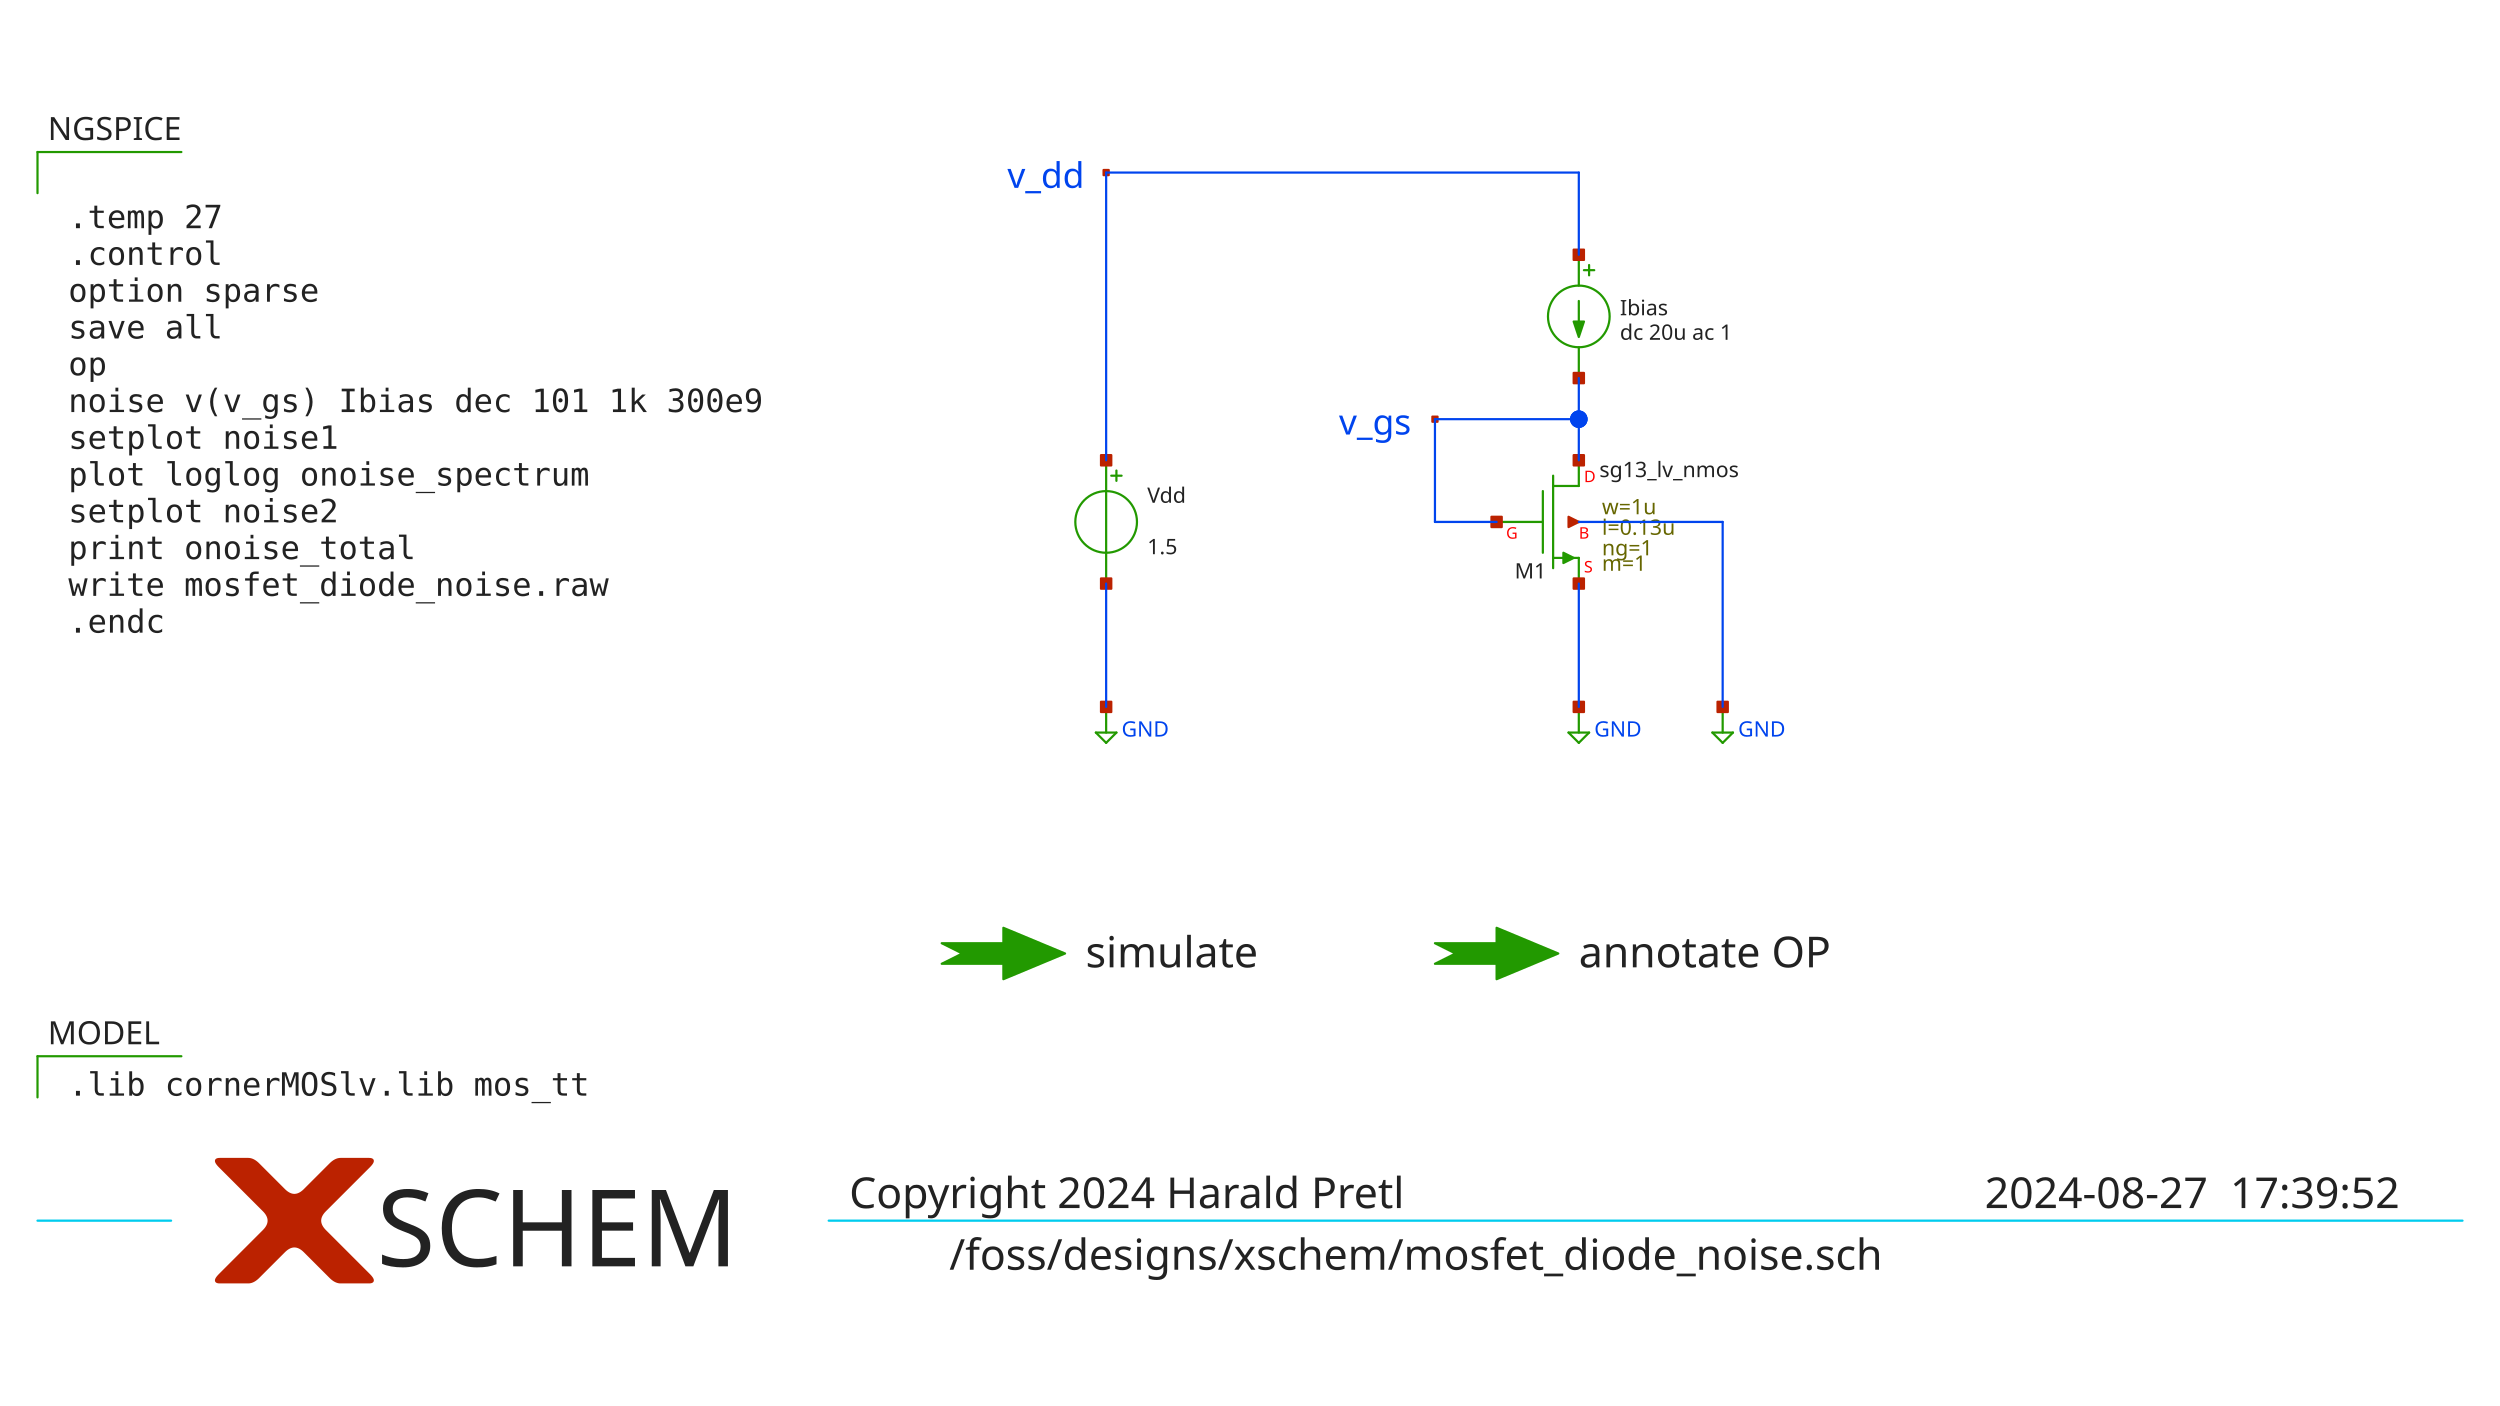
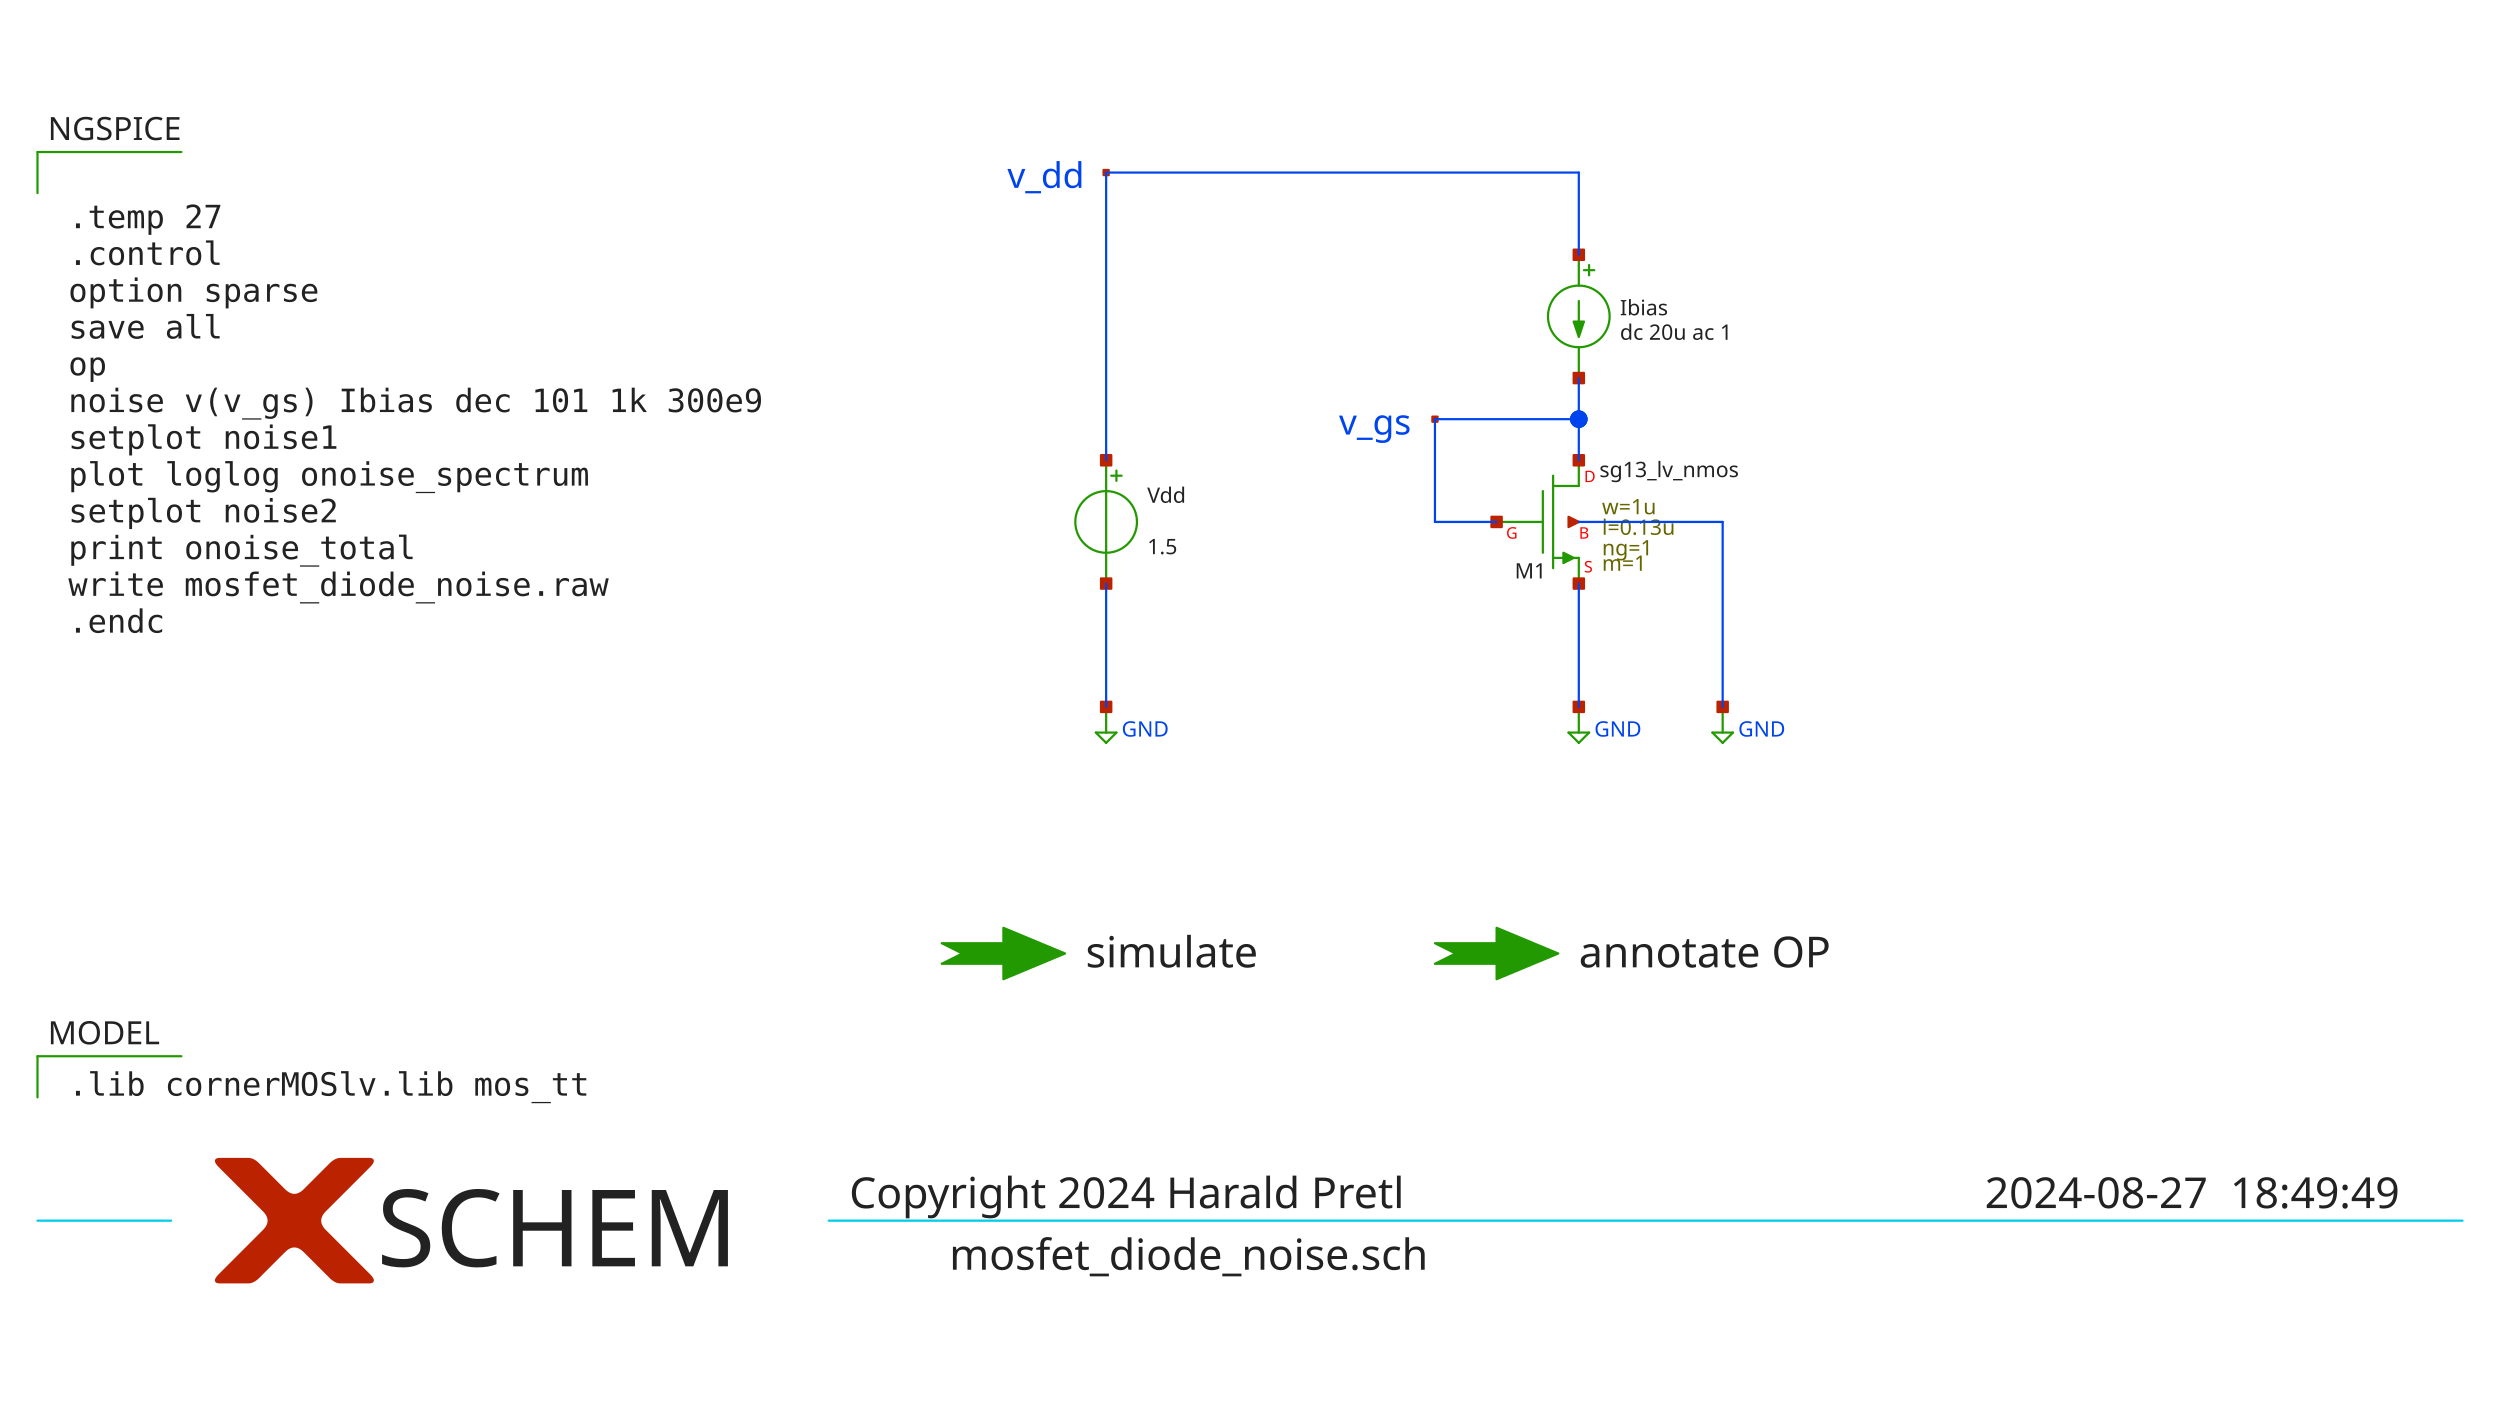
<svg xmlns="http://www.w3.org/2000/svg" width="900" height="506" version="1.1">
  <style type="text/css">
.l0{
  fill: #ffffff;
  stroke: #ffffff;
  stroke-linecap:round;
  stroke-linejoin:round;
  stroke-width: 0.799;
}
.l1{
  fill: #0044ee;
  stroke: #0044ee;
  stroke-linecap:round;
  stroke-linejoin:round;
  stroke-width: 0.799;
}
.l2{
  fill: #aaaaaa; fill-opacity: 0.2;
  stroke: #aaaaaa;
  stroke-linecap:round;
  stroke-linejoin:round;
  stroke-width: 0.799;
}
.l3{
  fill: #222222; fill-opacity: 0.5;
  stroke: #222222;
  stroke-linecap:round;
  stroke-linejoin:round;
  stroke-width: 0.799;
}
.l4{
  fill: #229900;
  stroke: #229900;
  stroke-linecap:round;
  stroke-linejoin:round;
  stroke-width: 0.799;
}
.l5{
  fill: #bb2200;
  stroke: #bb2200;
  stroke-linecap:round;
  stroke-linejoin:round;
  stroke-width: 0.799;
}
.l6{
  fill: #00ccee; fill-opacity: 0.5;
  stroke: #00ccee;
  stroke-linecap:round;
  stroke-linejoin:round;
  stroke-width: 0.799;
}
.l7{
  fill: #ff0000; fill-opacity: 0.5;
  stroke: #ff0000;
  stroke-linecap:round;
  stroke-linejoin:round;
  stroke-width: 0.799;
}
.l8{
  fill: #888800; fill-opacity: 0.5;
  stroke: #888800;
  stroke-linecap:round;
  stroke-linejoin:round;
  stroke-width: 0.799;
}
.l9{
  fill: #00aaaa; fill-opacity: 0.5;
  stroke: #00aaaa;
  stroke-linecap:round;
  stroke-linejoin:round;
  stroke-width: 0.799;
}
.l10{
  fill: #880088;
  stroke: #880088;
  stroke-linecap:round;
  stroke-linejoin:round;
  stroke-width: 0.799;
}
.l11{
  fill: #00ff00; fill-opacity: 0.5;
  stroke: #00ff00;
  stroke-linecap:round;
  stroke-linejoin:round;
  stroke-width: 0.799;
}
.l12{
  fill: #0000cc; fill-opacity: 0.5;
  stroke: #0000cc;
  stroke-linecap:round;
  stroke-linejoin:round;
  stroke-width: 0.799;
}
.l13{
  fill: #666600; fill-opacity: 0.5;
  stroke: #666600;
  stroke-linecap:round;
  stroke-linejoin:round;
  stroke-width: 0.799;
}
.l14{
  fill: #557755; fill-opacity: 0.2;
  stroke: #557755;
  stroke-linecap:round;
  stroke-linejoin:round;
  stroke-width: 0.799;
}
.l15{
  fill: #aa2222; fill-opacity: 0.5;
  stroke: #aa2222;
  stroke-linecap:round;
  stroke-linejoin:round;
  stroke-width: 0.799;
}
.l16{
  fill: #7ccc40; fill-opacity: 0.5;
  stroke: #7ccc40;
  stroke-linecap:round;
  stroke-linejoin:round;
  stroke-width: 0.799;
}
.l17{
  fill: #00ffcc; fill-opacity: 0.2;
  stroke: #00ffcc;
  stroke-linecap:round;
  stroke-linejoin:round;
  stroke-width: 0.799;
}
.l18{
  fill: #ce0097; fill-opacity: 0.5;
  stroke: #ce0097;
  stroke-linecap:round;
  stroke-linejoin:round;
  stroke-width: 0.799;
}
.l19{
  fill: #d2d46b; fill-opacity: 0.2;
  stroke: #d2d46b;
  stroke-linecap:round;
  stroke-linejoin:round;
  stroke-width: 0.799;
}
.l20{
  fill: #ef6158; fill-opacity: 0.2;
  stroke: #ef6158;
  stroke-linecap:round;
  stroke-linejoin:round;
  stroke-width: 0.799;
}
.l21{
  fill: #fdb200; fill-opacity: 0.2;
  stroke: #fdb200;
  stroke-linecap:round;
  stroke-linejoin:round;
  stroke-width: 0.799;
}
text {font-family: Sans-Serif;}
</style>
  <rect class="l0" x="0" y="0" width="900" height="506" />
  <text fill="#0044ee" xml:space="preserve" font-size="7.694" transform="translate(573.922, 265.165)">GND</text>
  <text fill="#0044ee" xml:space="preserve" font-size="7.694" transform="translate(403.761, 265.165)">GND</text>
  <text fill="#0044ee" xml:space="preserve" font-size="7.694" transform="translate(625.71, 265.165)">GND</text>
  <text fill="#0044ee" xml:space="preserve" font-size="12.695" transform="translate(482.036, 156.42)">v_gs</text>
  <text fill="#0044ee" xml:space="preserve" font-size="12.695" transform="translate(362.663, 67.6401)">v_dd</text>
  <text fill="#222222" xml:space="preserve" font-size="11.541" transform="translate(17.1992, 375.934)">MODEL</text>
  <text fill="#222222" xml:space="preserve" font-size="11.541" style="font-family:Monospace;" transform="translate(24.5975, 394.43)">.lib cornerMOSlv.lib mos_tt</text>
  <text fill="#222222" xml:space="preserve" font-size="11.541" transform="translate(17.1992, 50.4084)">NGSPICE</text>
  <text fill="#222222" xml:space="preserve" font-size="11.541" style="font-family:Monospace;" transform="translate(24.5975, 82.1421)">.temp 27</text>
  <text fill="#222222" xml:space="preserve" font-size="11.541" style="font-family:Monospace;" transform="translate(24.5975, 95.38)">.control</text>
  <text fill="#222222" xml:space="preserve" font-size="11.541" style="font-family:Monospace;" transform="translate(24.5975, 108.618)">option sparse</text>
  <text fill="#222222" xml:space="preserve" font-size="11.541" style="font-family:Monospace;" transform="translate(24.5975, 121.856)">save all</text>
  <text fill="#222222" xml:space="preserve" font-size="11.541" style="font-family:Monospace;" transform="translate(24.5975, 135.094)">op</text>
  <text fill="#222222" xml:space="preserve" font-size="11.541" style="font-family:Monospace;" transform="translate(24.5975, 148.332)">noise v(v_gs) Ibias dec 101 1k 300e9</text>
  <text fill="#222222" xml:space="preserve" font-size="11.541" style="font-family:Monospace;" transform="translate(24.5975, 161.57)">setplot noise1</text>
  <text fill="#222222" xml:space="preserve" font-size="11.541" style="font-family:Monospace;" transform="translate(24.5975, 174.808)">plot loglog onoise_spectrum</text>
  <text fill="#222222" xml:space="preserve" font-size="11.541" style="font-family:Monospace;" transform="translate(24.5975, 188.046)">setplot noise2</text>
  <text fill="#222222" xml:space="preserve" font-size="11.541" style="font-family:Monospace;" transform="translate(24.5975, 201.283)">print onoise_total</text>
  <text fill="#222222" xml:space="preserve" font-size="11.541" style="font-family:Monospace;" transform="translate(24.5975, 214.521)">write mosfet_diode_noise.raw</text>
  <text fill="#222222" xml:space="preserve" font-size="11.541" style="font-family:Monospace;" transform="translate(24.5975, 227.759)">.endc</text>
  <text fill="#222222" xml:space="preserve" font-size="7.694" transform="translate(413.008, 181.009)">Vdd</text>
  <text fill="#222222" xml:space="preserve" font-size="7.694" transform="translate(413.008, 199.505)">1.5</text>
-   <text fill="#222222" xml:space="preserve" font-size="15.389" transform="translate(305.733, 457.109)">         /foss/designs/xschem/mosfet_diode_noise.sch</text>
+   <text fill="#222222" xml:space="preserve" font-size="15.389" transform="translate(305.733, 457.109)">         mosfet_diode_noise.sch</text>
  <text fill="#222222" xml:space="preserve" font-size="15.389" transform="translate(305.733, 434.914)">Copyright 2024 Harald Pretl</text>
-   <text fill="#222222" xml:space="preserve" font-size="15.389" transform="translate(714.5, 434.914)">2024-08-27  17:39:52</text>
+   <text fill="#222222" xml:space="preserve" font-size="15.389" transform="translate(714.5, 434.914)">2024-08-27  18:49:49</text>
  <text fill="#222222" xml:space="preserve" font-size="38.471" transform="translate(135.572, 455.873)">SCHEM</text>
  <text fill="#222222" xml:space="preserve" font-size="7.694" transform="translate(545.275, 208.251)">M1</text>
  <text fill="#ff0000" xml:space="preserve" font-size="5.771" transform="translate(570.222, 173.569)">D</text>
  <text fill="#ff0000" xml:space="preserve" font-size="5.771" transform="translate(570.222, 206.082)">S</text>
  <text fill="#ff0000" xml:space="preserve" font-size="5.771" transform="translate(568.373, 193.914)">B</text>
  <text fill="#ff0000" xml:space="preserve" font-size="5.771" transform="translate(542.178, 193.914)">G</text>
  <text fill="#222222" xml:space="preserve" font-size="7.694" transform="translate(575.771, 171.762)">sg13_lv_nmos</text>
  <text fill="#666600" xml:space="preserve" font-size="7.694" transform="translate(576.696, 205.477)">m=1</text>
  <text fill="#666600" xml:space="preserve" font-size="7.694" transform="translate(576.696, 199.928)">ng=1</text>
  <text fill="#666600" xml:space="preserve" font-size="7.694" transform="translate(576.696, 192.53)">l=0.13u</text>
  <text fill="#666600" xml:space="preserve" font-size="7.694" transform="translate(576.696, 185.131)">w=1u</text>
  <text fill="#222222" xml:space="preserve" font-size="15.389" transform="translate(390.814, 348.232)">simulate</text>
  <text fill="#222222" xml:space="preserve" font-size="15.389" transform="translate(568.373, 348.232)">annotate OP</text>
  <text fill="#222222" xml:space="preserve" font-size="7.694" transform="translate(583.169, 113.5)">Ibias</text>
  <text fill="#222222" xml:space="preserve" font-size="7.694" transform="translate(583.169, 122.325)">dc 20u ac 1</text>
  <path class="l4" d="M13.5 380.251L65.288 380.251" />
  <path class="l4" d="M13.5 380.251L13.5 395.047" />
  <path class="l4" d="M13.5 54.725L65.288 54.725" />
  <path class="l4" d="M13.5 54.725L13.5 69.522" />
  <path class="l4" d="M568.373 254.48L568.373 263.728" />
  <path class="l4" d="M564.674 263.728L572.072 263.728" />
  <path class="l4" d="M568.373 267.427L572.072 263.728" />
  <path class="l4" d="M564.674 263.728L568.373 267.427" />
  <path class="l4" d="M400.061 171.249L403.761 171.249" />
  <path class="l4" d="M401.911 169.399L401.911 173.098" />
  <path class="l4" d="M398.212 165.7L398.212 210.09" />
  <circle class="l4" cx="398.212" cy="187.895" r="11.098" style="fill:none;" />
  <path class="l4" d="M398.212 254.48L398.212 263.728" />
  <path class="l4" d="M394.513 263.728L401.911 263.728" />
  <path class="l4" d="M398.212 267.427L401.911 263.728" />
  <path class="l4" d="M394.513 263.728L398.212 267.427" />
  <path class="l4" d="M620.161 254.48L620.161 263.728" />
  <path class="l4" d="M616.462 263.728L623.86 263.728" />
  <path class="l4" d="M620.161 267.427L623.86 263.728" />
  <path class="l4" d="M616.462 263.728L620.161 267.427" />
  <path class="l4" d="M559.125 171.249L559.125 204.541" />
  <path class="l4" d="M568.373 200.842L568.373 210.09" />
  <path class="l4" d="M568.373 165.7L568.373 174.948" />
  <path class="l4" d="M555.426 176.797L555.426 198.992" />
  <path class="l4" d="M559.125 174.948L568.373 174.948" />
  <path class="l4" d="M559.125 200.842L568.373 200.842" />
  <path class="l4" d="M538.78 187.895L555.056 187.895" />
  <path class="l4" d="M562.824 198.992L566.523 200.842L562.824 202.692L562.824 198.992" />
  <path class="l4" d="M383.415 343.259L361.22 334.011L361.22 339.56L339.025 339.56L346.424 343.259L339.025 346.958L361.22 346.958L361.22 352.507L383.415 343.259" />
  <path class="l4" d="M560.975 343.259L538.78 334.011L538.78 339.56L516.585 339.56L523.983 343.259L516.585 346.958L538.78 346.958L538.78 352.507L560.975 343.259" />
  <path class="l4" d="M568.373 91.717L568.373 102.814" />
  <path class="l4" d="M568.373 125.009L568.373 136.107" />
  <path class="l4" d="M570.222 97.266L573.922 97.266" />
  <path class="l4" d="M572.072 95.416L572.072 99.115" />
  <path class="l4" d="M568.373 108.363L568.373 115.761L570.222 115.761L568.373 121.31L566.523 115.761L568.373 115.761L568.373 108.363" />
  <circle class="l4" cx="568.373" cy="113.912" r="11.098" style="fill:none;" />
  <path class="l5" d="M566.523 252.63L570.222 252.63L570.222 256.329L566.523 256.329L566.523 252.63z" />
  <path class="l5" d="M396.362 163.85L400.061 163.85L400.061 167.55L396.362 167.55L396.362 163.85z" />
  <path class="l5" d="M396.362 208.24L400.061 208.24L400.061 211.939L396.362 211.939L396.362 208.24z" />
  <path class="l5" d="M396.362 252.63L400.061 252.63L400.061 256.329L396.362 256.329L396.362 252.63z" />
  <path class="l5" d="M618.311 252.63L622.011 252.63L622.011 256.329L618.311 256.329L618.311 252.63z" />
  <path class="l5" d="M124.475 428.34L124.243 428.571L124.012 428.802L123.781 429.033L123.55 429.265L123.319 429.496L123.087 429.727L122.856 429.958L122.625 430.189L122.394 430.421L122.163 430.652L121.931 430.883L121.7 431.114L121.469 431.345L121.238 431.577L121.007 431.808L120.775 432.039L120.544 432.27L120.313 432.501L120.082 432.733L119.851 432.964L119.619 433.195L119.388 433.426L119.157 433.657L118.926 433.889L118.695 434.12L118.463 434.351L118.232 434.582L118.001 434.813L117.77 435.045L117.539 435.276L117.307 435.507L117.076 435.738L117.076 435.738L116.852 435.969L116.643 436.201L116.448 436.432L116.267 436.663L116.101 436.894L115.949 437.125L115.812 437.357L115.689 437.588L115.581 437.819L115.487 438.05L115.407 438.281L115.342 438.512L115.292 438.744L115.256 438.975L115.234 439.206L115.227 439.437L115.234 439.668L115.256 439.9L115.292 440.131L115.342 440.362L115.407 440.593L115.487 440.824L115.581 441.056L115.689 441.287L115.812 441.518L115.949 441.749L116.101 441.98L116.267 442.212L116.448 442.443L116.643 442.674L116.852 442.905L117.076 443.136L117.076 443.136L117.308 443.369L117.542 443.602L117.778 443.838L118.016 444.076L118.255 444.315L118.496 444.556L118.739 444.799L118.984 445.044L119.23 445.29L119.479 445.539L119.729 445.789L119.981 446.041L120.234 446.295L120.49 446.55L120.747 446.808L121.007 447.067L121.268 447.328L121.53 447.591L121.795 447.855L122.061 448.122L122.33 448.39L122.6 448.66L122.872 448.932L123.145 449.205L123.421 449.481L123.698 449.758L123.977 450.037L124.258 450.318L124.541 450.601L124.825 450.885L125.111 451.171L125.399 451.46L125.399 451.46L125.687 451.747L125.97 452.03L126.25 452.31L126.526 452.587L126.799 452.859L127.068 453.128L127.334 453.394L127.596 453.656L127.854 453.914L128.109 454.169L128.36 454.42L128.607 454.667L128.851 454.911L129.091 455.151L129.328 455.388L129.561 455.621L129.79 455.85L130.016 456.076L130.238 456.298L130.457 456.517L130.672 456.732L130.883 456.943L131.091 457.151L131.295 457.355L131.495 457.556L131.692 457.752L131.886 457.946L132.075 458.135L132.261 458.321L132.444 458.504L132.622 458.683L132.798 458.858L132.798 458.858L132.966 459.029L133.123 459.194L133.269 459.354L133.405 459.508L133.529 459.657L133.643 459.801L133.746 459.939L133.838 460.072L133.919 460.199L133.99 460.321L134.049 460.437L134.098 460.548L134.136 460.654L134.163 460.754L134.179 460.849L134.185 460.939L134.179 461.023L134.163 461.101L134.136 461.174L134.098 461.242L134.049 461.304L133.99 461.361L133.919 461.413L133.838 461.459L133.746 461.499L133.643 461.535L133.529 461.564L133.405 461.589L133.269 461.608L133.123 461.621L132.966 461.629L132.798 461.632L132.798 461.632L132.624 461.632L132.451 461.632L132.277 461.632L132.104 461.632L131.931 461.632L131.757 461.632L131.584 461.632L131.41 461.632L131.237 461.632L131.064 461.632L130.89 461.632L130.717 461.632L130.543 461.632L130.37 461.632L130.197 461.632L130.023 461.632L129.85 461.632L129.677 461.632L129.503 461.632L129.33 461.632L129.156 461.632L128.983 461.632L128.81 461.632L128.636 461.632L128.463 461.632L128.289 461.632L128.116 461.632L127.943 461.632L127.769 461.632L127.596 461.632L127.422 461.632L127.249 461.632L127.249 461.632L127.076 461.632L126.906 461.632L126.737 461.632L126.57 461.632L126.405 461.632L126.241 461.632L126.079 461.632L125.92 461.632L125.762 461.632L125.605 461.632L125.451 461.632L125.298 461.632L125.147 461.632L124.998 461.632L124.851 461.632L124.706 461.632L124.562 461.632L124.42 461.632L124.28 461.632L124.142 461.632L124.006 461.632L123.871 461.632L123.739 461.632L123.608 461.632L123.478 461.632L123.351 461.632L123.226 461.632L123.102 461.632L122.98 461.632L122.86 461.632L122.742 461.632L122.625 461.632L122.625 461.632L122.509 461.63L122.394 461.625L122.278 461.616L122.163 461.603L122.047 461.587L121.931 461.567L121.816 461.544L121.7 461.517L121.585 461.486L121.469 461.452L121.353 461.414L121.238 461.372L121.122 461.327L121.007 461.278L120.891 461.226L120.775 461.17L120.66 461.11L120.544 461.047L120.429 460.98L120.313 460.91L120.197 460.836L120.082 460.758L119.966 460.677L119.851 460.592L119.735 460.503L119.619 460.411L119.504 460.315L119.388 460.216L119.273 460.113L119.157 460.007L119.041 459.896L118.926 459.783L118.926 459.783L118.81 459.667L118.695 459.551L118.579 459.436L118.463 459.32L118.348 459.205L118.232 459.089L118.117 458.973L118.001 458.858L117.885 458.742L117.77 458.627L117.654 458.511L117.539 458.395L117.423 458.28L117.307 458.164L117.192 458.049L117.076 457.933L116.961 457.817L116.845 457.702L116.729 457.586L116.614 457.471L116.498 457.355L116.383 457.239L116.267 457.124L116.151 457.008L116.036 456.893L115.92 456.777L115.805 456.661L115.689 456.546L115.573 456.43L115.458 456.315L115.342 456.199L115.227 456.083L115.227 456.083L115.109 455.966L114.988 455.845L114.864 455.72L114.735 455.592L114.604 455.46L114.468 455.325L114.329 455.186L114.186 455.043L114.04 454.897L113.89 454.747L113.737 454.593L113.579 454.436L113.419 454.275L113.254 454.111L113.086 453.943L112.915 453.772L112.74 453.596L112.561 453.417L112.378 453.235L112.192 453.049L112.003 452.859L111.809 452.666L111.612 452.469L111.412 452.269L111.208 452.065L111 451.857L110.789 451.646L110.574 451.431L110.355 451.212L110.133 450.99L109.907 450.764L109.678 450.535L109.678 450.535L109.447 450.311L109.216 450.101L108.984 449.906L108.753 449.726L108.522 449.559L108.291 449.408L108.06 449.27L107.828 449.148L107.597 449.039L107.366 448.945L107.135 448.866L106.904 448.801L106.672 448.75L106.441 448.714L106.21 448.692L105.979 448.685L105.748 448.692L105.516 448.714L105.285 448.75L105.054 448.801L104.823 448.866L104.592 448.945L104.36 449.039L104.129 449.148L103.898 449.27L103.667 449.408L103.436 449.559L103.204 449.726L102.973 449.906L102.742 450.101L102.511 450.311L102.28 450.535L102.28 450.535L102.05 450.764L101.824 450.99L101.602 451.212L101.384 451.431L101.169 451.646L100.958 451.857L100.75 452.065L100.546 452.269L100.345 452.469L100.148 452.666L99.955 452.859L99.765 453.049L99.579 453.235L99.397 453.417L99.218 453.596L99.043 453.772L98.871 453.943L98.703 454.111L98.539 454.275L98.378 454.436L98.221 454.593L98.067 454.747L97.918 454.897L97.771 455.043L97.629 455.186L97.49 455.325L97.354 455.46L97.222 455.592L97.094 455.72L96.969 455.845L96.848 455.966L96.731 456.083L96.731 456.083L96.615 456.199L96.5 456.315L96.384 456.43L96.269 456.546L96.153 456.661L96.037 456.777L95.922 456.893L95.806 457.008L95.691 457.124L95.575 457.239L95.459 457.355L95.344 457.471L95.228 457.586L95.113 457.702L94.997 457.817L94.881 457.933L94.766 458.049L94.65 458.164L94.535 458.28L94.419 458.395L94.303 458.511L94.188 458.627L94.072 458.742L93.957 458.858L93.841 458.973L93.725 459.089L93.61 459.205L93.494 459.32L93.379 459.436L93.263 459.551L93.147 459.667L93.032 459.783L93.032 459.783L92.916 459.896L92.801 460.007L92.685 460.113L92.569 460.216L92.454 460.315L92.338 460.411L92.223 460.503L92.107 460.592L91.991 460.677L91.876 460.758L91.76 460.836L91.645 460.91L91.529 460.98L91.413 461.047L91.298 461.11L91.182 461.17L91.067 461.226L90.951 461.278L90.835 461.327L90.72 461.372L90.604 461.414L90.489 461.452L90.373 461.486L90.257 461.517L90.142 461.544L90.026 461.567L89.911 461.587L89.795 461.603L89.679 461.616L89.564 461.625L89.448 461.63L89.333 461.632L89.333 461.632L89.216 461.632L89.098 461.632L88.978 461.632L88.856 461.632L88.732 461.632L88.606 461.632L88.479 461.632L88.35 461.632L88.219 461.632L88.086 461.632L87.952 461.632L87.815 461.632L87.677 461.632L87.537 461.632L87.395 461.632L87.252 461.632L87.106 461.632L86.959 461.632L86.81 461.632L86.659 461.632L86.507 461.632L86.352 461.632L86.196 461.632L86.038 461.632L85.878 461.632L85.717 461.632L85.553 461.632L85.388 461.632L85.221 461.632L85.052 461.632L84.881 461.632L84.709 461.632L84.709 461.632L84.535 461.632L84.362 461.632L84.189 461.632L84.015 461.632L83.842 461.632L83.668 461.632L83.495 461.632L83.322 461.632L83.148 461.632L82.975 461.632L82.801 461.632L82.628 461.632L82.454 461.632L82.281 461.632L82.108 461.632L81.934 461.632L81.761 461.632L81.588 461.632L81.414 461.632L81.241 461.632L81.067 461.632L80.894 461.632L80.721 461.632L80.547 461.632L80.374 461.632L80.2 461.632L80.027 461.632L79.853 461.632L79.68 461.632L79.507 461.632L79.333 461.632L79.16 461.632L79.16 461.632L78.992 461.629L78.835 461.621L78.689 461.608L78.553 461.589L78.428 461.564L78.315 461.535L78.212 461.499L78.12 461.459L78.038 461.413L77.968 461.361L77.908 461.304L77.859 461.242L77.822 461.174L77.794 461.101L77.778 461.023L77.773 460.939L77.778 460.849L77.794 460.754L77.822 460.654L77.859 460.548L77.908 460.437L77.968 460.321L78.038 460.199L78.12 460.072L78.212 459.939L78.315 459.801L78.428 459.657L78.553 459.508L78.689 459.354L78.835 459.194L78.992 459.029L79.16 458.858L79.16 458.858L79.335 458.683L79.514 458.504L79.696 458.321L79.882 458.135L80.072 457.946L80.265 457.752L80.462 457.556L80.663 457.355L80.867 457.151L81.075 456.943L81.286 456.732L81.501 456.517L81.719 456.298L81.942 456.076L82.167 455.85L82.397 455.621L82.63 455.388L82.866 455.151L83.107 454.911L83.35 454.667L83.598 454.42L83.849 454.169L84.104 453.914L84.362 453.656L84.624 453.394L84.889 453.128L85.158 452.859L85.431 452.587L85.707 452.31L85.987 452.03L86.271 451.747L86.558 451.46L86.558 451.46L86.846 451.171L87.133 450.885L87.417 450.601L87.7 450.318L87.981 450.037L88.26 449.758L88.537 449.481L88.812 449.205L89.086 448.932L89.358 448.66L89.628 448.39L89.896 448.122L90.163 447.855L90.427 447.591L90.69 447.328L90.951 447.067L91.21 446.808L91.468 446.55L91.723 446.295L91.977 446.041L92.229 445.789L92.479 445.539L92.727 445.29L92.974 445.044L93.219 444.799L93.462 444.556L93.703 444.315L93.942 444.076L94.18 443.838L94.415 443.602L94.649 443.369L94.881 443.136L94.881 443.136L95.105 442.905L95.315 442.674L95.51 442.443L95.691 442.212L95.857 441.98L96.008 441.749L96.146 441.518L96.269 441.287L96.377 441.056L96.471 440.824L96.55 440.593L96.615 440.362L96.666 440.131L96.702 439.9L96.724 439.668L96.731 439.437L96.724 439.206L96.702 438.975L96.666 438.744L96.615 438.512L96.55 438.281L96.471 438.05L96.377 437.819L96.269 437.588L96.146 437.357L96.008 437.125L95.857 436.894L95.691 436.663L95.51 436.432L95.315 436.201L95.105 435.969L94.881 435.738L94.881 435.738L94.649 435.506L94.415 435.272L94.18 435.036L93.942 434.799L93.703 434.56L93.462 434.318L93.219 434.076L92.974 433.831L92.727 433.584L92.479 433.336L92.229 433.086L91.977 432.834L91.723 432.58L91.468 432.324L91.21 432.067L90.951 431.808L90.69 431.547L90.427 431.284L90.163 431.019L89.896 430.753L89.628 430.485L89.358 430.215L89.086 429.943L88.812 429.669L88.537 429.394L88.26 429.117L87.981 428.837L87.7 428.557L87.417 428.274L87.133 427.989L86.846 427.703L86.558 427.415L86.558 427.415L86.271 427.128L85.987 426.844L85.707 426.564L85.431 426.288L85.158 426.015L84.889 425.746L84.624 425.481L84.362 425.219L84.104 424.96L83.849 424.706L83.598 424.455L83.35 424.207L83.107 423.963L82.866 423.723L82.63 423.486L82.397 423.253L82.167 423.024L81.942 422.798L81.719 422.576L81.501 422.358L81.286 422.143L81.075 421.931L80.867 421.724L80.663 421.52L80.462 421.319L80.265 421.122L80.072 420.929L79.882 420.739L79.696 420.553L79.514 420.371L79.335 420.192L79.16 420.017L79.16 420.017L78.992 419.846L78.835 419.681L78.689 419.521L78.553 419.366L78.428 419.217L78.315 419.074L78.212 418.936L78.12 418.803L78.038 418.676L77.968 418.554L77.908 418.437L77.859 418.326L77.822 418.22L77.794 418.12L77.778 418.025L77.773 417.936L77.778 417.852L77.794 417.773L77.822 417.7L77.859 417.633L77.908 417.57L77.968 417.513L78.038 417.462L78.12 417.416L78.212 417.375L78.315 417.34L78.428 417.31L78.553 417.286L78.689 417.267L78.835 417.253L78.992 417.245L79.16 417.242L79.16 417.242L79.333 417.242L79.507 417.242L79.68 417.242L79.853 417.242L80.027 417.242L80.2 417.242L80.374 417.242L80.547 417.242L80.721 417.242L80.894 417.242L81.067 417.242L81.241 417.242L81.414 417.242L81.588 417.242L81.761 417.242L81.934 417.242L82.108 417.242L82.281 417.242L82.454 417.242L82.628 417.242L82.801 417.242L82.975 417.242L83.148 417.242L83.322 417.242L83.495 417.242L83.668 417.242L83.842 417.242L84.015 417.242L84.189 417.242L84.362 417.242L84.535 417.242L84.709 417.242L84.709 417.242L84.881 417.242L85.052 417.242L85.221 417.242L85.388 417.242L85.553 417.242L85.717 417.242L85.878 417.242L86.038 417.242L86.196 417.242L86.352 417.242L86.507 417.242L86.659 417.242L86.81 417.242L86.959 417.242L87.106 417.242L87.252 417.242L87.395 417.242L87.537 417.242L87.677 417.242L87.815 417.242L87.952 417.242L88.086 417.242L88.219 417.242L88.35 417.242L88.479 417.242L88.606 417.242L88.732 417.242L88.856 417.242L88.978 417.242L89.098 417.242L89.216 417.242L89.333 417.242L89.333 417.242L89.448 417.244L89.564 417.25L89.679 417.259L89.795 417.271L89.911 417.288L90.026 417.307L90.142 417.331L90.257 417.358L90.373 417.389L90.489 417.423L90.604 417.461L90.72 417.502L90.835 417.548L90.951 417.596L91.067 417.649L91.182 417.705L91.298 417.764L91.413 417.828L91.529 417.894L91.645 417.965L91.76 418.039L91.876 418.117L91.991 418.198L92.107 418.283L92.223 418.371L92.338 418.463L92.454 418.559L92.569 418.658L92.685 418.761L92.801 418.868L92.916 418.978L93.032 419.092L93.032 419.092L93.147 419.208L93.263 419.323L93.379 419.439L93.494 419.554L93.61 419.67L93.725 419.786L93.841 419.901L93.957 420.017L94.072 420.132L94.188 420.248L94.303 420.364L94.419 420.479L94.535 420.595L94.65 420.71L94.766 420.826L94.881 420.942L94.997 421.057L95.113 421.173L95.228 421.288L95.344 421.404L95.459 421.52L95.575 421.635L95.691 421.751L95.806 421.866L95.922 421.982L96.037 422.098L96.153 422.213L96.269 422.329L96.384 422.444L96.5 422.56L96.615 422.676L96.731 422.791L96.731 422.791L96.848 422.909L96.969 423.03L97.094 423.154L97.222 423.282L97.354 423.414L97.49 423.55L97.629 423.689L97.771 423.831L97.918 423.978L98.067 424.128L98.221 424.281L98.378 424.438L98.539 424.599L98.703 424.764L98.871 424.931L99.043 425.103L99.218 425.278L99.397 425.457L99.579 425.64L99.765 425.826L99.955 426.015L100.148 426.208L100.345 426.405L100.546 426.606L100.75 426.81L100.958 427.018L101.169 427.229L101.384 427.444L101.602 427.662L101.824 427.885L102.05 428.11L102.28 428.34L102.28 428.34L102.511 428.564L102.742 428.773L102.973 428.968L103.204 429.149L103.436 429.315L103.667 429.467L103.898 429.604L104.129 429.727L104.36 429.835L104.592 429.929L104.823 430.009L105.054 430.074L105.285 430.124L105.516 430.161L105.748 430.182L105.979 430.189L106.21 430.182L106.441 430.161L106.672 430.124L106.904 430.074L107.135 430.009L107.366 429.929L107.597 429.835L107.828 429.727L108.06 429.604L108.291 429.467L108.522 429.315L108.753 429.149L108.984 428.968L109.216 428.773L109.447 428.564L109.678 428.34L109.678 428.34L109.907 428.11L110.133 427.885L110.355 427.662L110.574 427.444L110.789 427.229L111 427.018L111.208 426.81L111.412 426.606L111.612 426.405L111.809 426.208L112.003 426.015L112.192 425.826L112.378 425.64L112.561 425.457L112.74 425.278L112.915 425.103L113.086 424.931L113.254 424.764L113.419 424.599L113.579 424.438L113.737 424.281L113.89 424.128L114.04 423.978L114.186 423.831L114.329 423.689L114.468 423.55L114.604 423.414L114.735 423.282L114.864 423.154L114.988 423.03L115.109 422.909L115.227 422.791L115.227 422.791L115.342 422.676L115.458 422.56L115.573 422.444L115.689 422.329L115.805 422.213L115.92 422.098L116.036 421.982L116.151 421.866L116.267 421.751L116.383 421.635L116.498 421.52L116.614 421.404L116.729 421.288L116.845 421.173L116.961 421.057L117.076 420.942L117.192 420.826L117.307 420.71L117.423 420.595L117.539 420.479L117.654 420.364L117.77 420.248L117.885 420.132L118.001 420.017L118.117 419.901L118.232 419.786L118.348 419.67L118.463 419.554L118.579 419.439L118.695 419.323L118.81 419.208L118.926 419.092L118.926 419.092L119.041 418.978L119.157 418.868L119.273 418.761L119.388 418.658L119.504 418.559L119.619 418.463L119.735 418.371L119.851 418.283L119.966 418.198L120.082 418.117L120.197 418.039L120.313 417.965L120.429 417.894L120.544 417.828L120.66 417.764L120.775 417.705L120.891 417.649L121.007 417.596L121.122 417.548L121.238 417.502L121.353 417.461L121.469 417.423L121.585 417.389L121.7 417.358L121.816 417.331L121.931 417.307L122.047 417.288L122.163 417.271L122.278 417.259L122.394 417.25L122.509 417.244L122.625 417.242L122.625 417.242L122.742 417.242L122.86 417.242L122.98 417.242L123.102 417.242L123.226 417.242L123.351 417.242L123.478 417.242L123.608 417.242L123.739 417.242L123.871 417.242L124.006 417.242L124.142 417.242L124.28 417.242L124.42 417.242L124.562 417.242L124.706 417.242L124.851 417.242L124.998 417.242L125.147 417.242L125.298 417.242L125.451 417.242L125.605 417.242L125.762 417.242L125.92 417.242L126.079 417.242L126.241 417.242L126.405 417.242L126.57 417.242L126.737 417.242L126.906 417.242L127.076 417.242L127.249 417.242L127.249 417.242L127.422 417.242L127.596 417.242L127.769 417.242L127.943 417.242L128.116 417.242L128.289 417.242L128.463 417.242L128.636 417.242L128.81 417.242L128.983 417.242L129.156 417.242L129.33 417.242L129.503 417.242L129.677 417.242L129.85 417.242L130.023 417.242L130.197 417.242L130.37 417.242L130.543 417.242L130.717 417.242L130.89 417.242L131.064 417.242L131.237 417.242L131.41 417.242L131.584 417.242L131.757 417.242L131.931 417.242L132.104 417.242L132.277 417.242L132.451 417.242L132.624 417.242L132.798 417.242L132.798 417.242L132.966 417.245L133.123 417.253L133.269 417.267L133.405 417.286L133.529 417.31L133.643 417.34L133.746 417.375L133.838 417.416L133.919 417.462L133.99 417.513L134.049 417.57L134.098 417.633L134.136 417.7L134.163 417.773L134.179 417.852L134.185 417.936L134.179 418.025L134.163 418.12L134.136 418.22L134.098 418.326L134.049 418.437L133.99 418.554L133.919 418.676L133.838 418.803L133.746 418.936L133.643 419.074L133.529 419.217L133.405 419.366L133.269 419.521L133.123 419.681L132.966 419.846L132.798 420.017L132.798 420.017L132.622 420.193L132.44 420.374L132.253 420.561L132.061 420.754L131.863 420.951L131.66 421.155L131.451 421.363L131.237 421.577L131.018 421.797L130.793 422.022L130.562 422.252L130.327 422.488L130.086 422.729L129.839 422.975L129.587 423.227L129.33 423.485L129.067 423.747L128.799 424.016L128.525 424.289L128.246 424.568L127.961 424.853L127.672 425.143L127.376 425.438L127.076 425.739L126.769 426.045L126.458 426.357L126.141 426.674L125.818 426.996L125.491 427.324L125.157 427.657L124.819 427.996L124.475 428.34" />
  <path class="l5" d="M564.674 189.744L568.373 187.895L564.674 186.045L564.674 189.744" />
  <path class="l5" d="M566.523 163.85L570.222 163.85L570.222 167.55L566.523 167.55L566.523 163.85z" />
  <path class="l5" d="M536.93 186.045L540.629 186.045L540.629 189.744L536.93 189.744L536.93 186.045z" />
  <path class="l5" d="M566.523 208.24L570.222 208.24L570.222 211.939L566.523 211.939L566.523 208.24z" />
  <path class="l5" d="M568.315 187.837L568.431 187.837L568.431 187.953L568.315 187.953L568.315 187.837z" />
  <path class="l5" d="M566.523 89.867L570.222 89.867L570.222 93.567L566.523 93.567L566.523 89.867z" />
  <path class="l5" d="M566.523 134.257L570.222 134.257L570.222 137.956L566.523 137.956L566.523 134.257z" />
  <path class="l5" d="M515.66 149.979L517.51 149.979L517.51 151.828L515.66 151.828L515.66 149.979z" />
  <path class="l5" d="M397.287 61.199L399.137 61.199L399.137 63.048L397.287 63.048L397.287 61.199z" />
  <path class="l6" d="M298.335 439.437L886.5 439.437" />
  <path class="l6" d="M13.5 439.437L61.589 439.437" />
  <path class="l1" d="M568.373 210.09L568.373 254.48" />
  <path class="l1" d="M398.212 210.09L398.212 254.48" />
  <path class="l1" d="M568.373 187.895L620.161 187.895" />
  <path class="l1" d="M620.161 187.895L620.161 254.48" />
  <path class="l1" d="M568.373 62.124L568.373 91.717" />
  <path class="l1" d="M398.212 62.124L398.212 165.7" />
  <path class="l1" d="M398.212 62.124L568.373 62.124" />
  <path class="l1" d="M568.373 150.903L568.373 165.7" />
  <path class="l1" d="M516.585 187.895L538.78 187.895" />
  <path class="l1" d="M516.585 150.903L516.585 187.895" />
  <path class="l1" d="M516.585 150.903L568.373 150.903" />
  <path class="l1" d="M568.373 136.107L568.373 150.903" />
  <circle class="l1" cx="568.373" cy="150.903" r="2.737" />
  <circle class="l1" cx="568.373" cy="150.903" r="2.737" />
  <circle class="l1" cx="568.373" cy="150.903" r="2.737" />
</svg>
